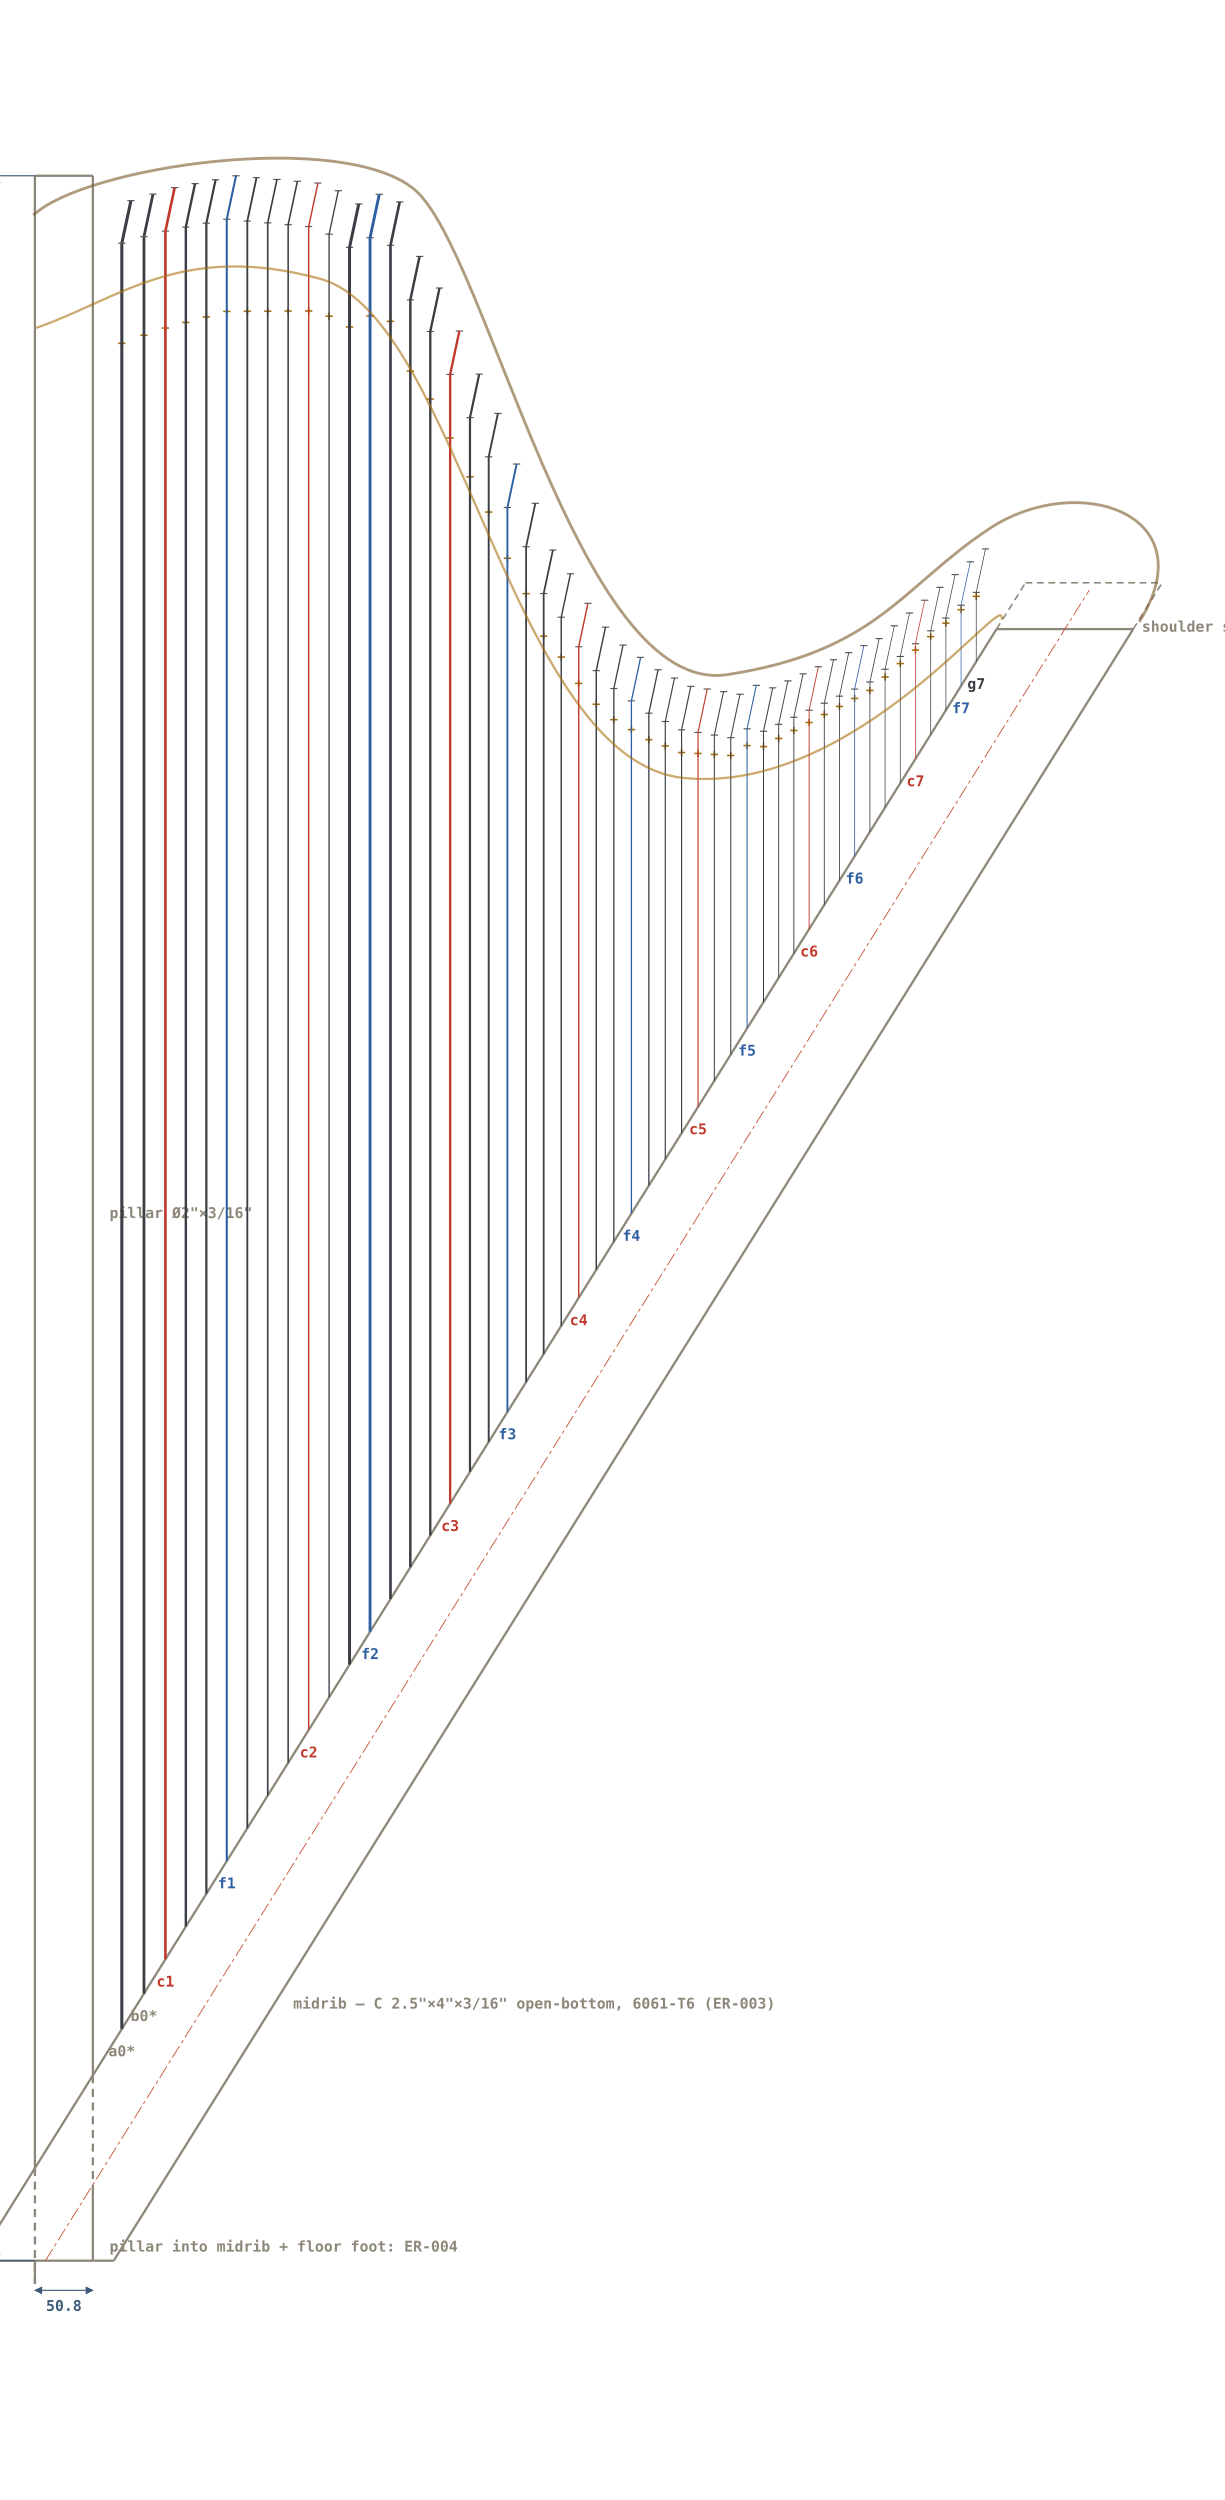
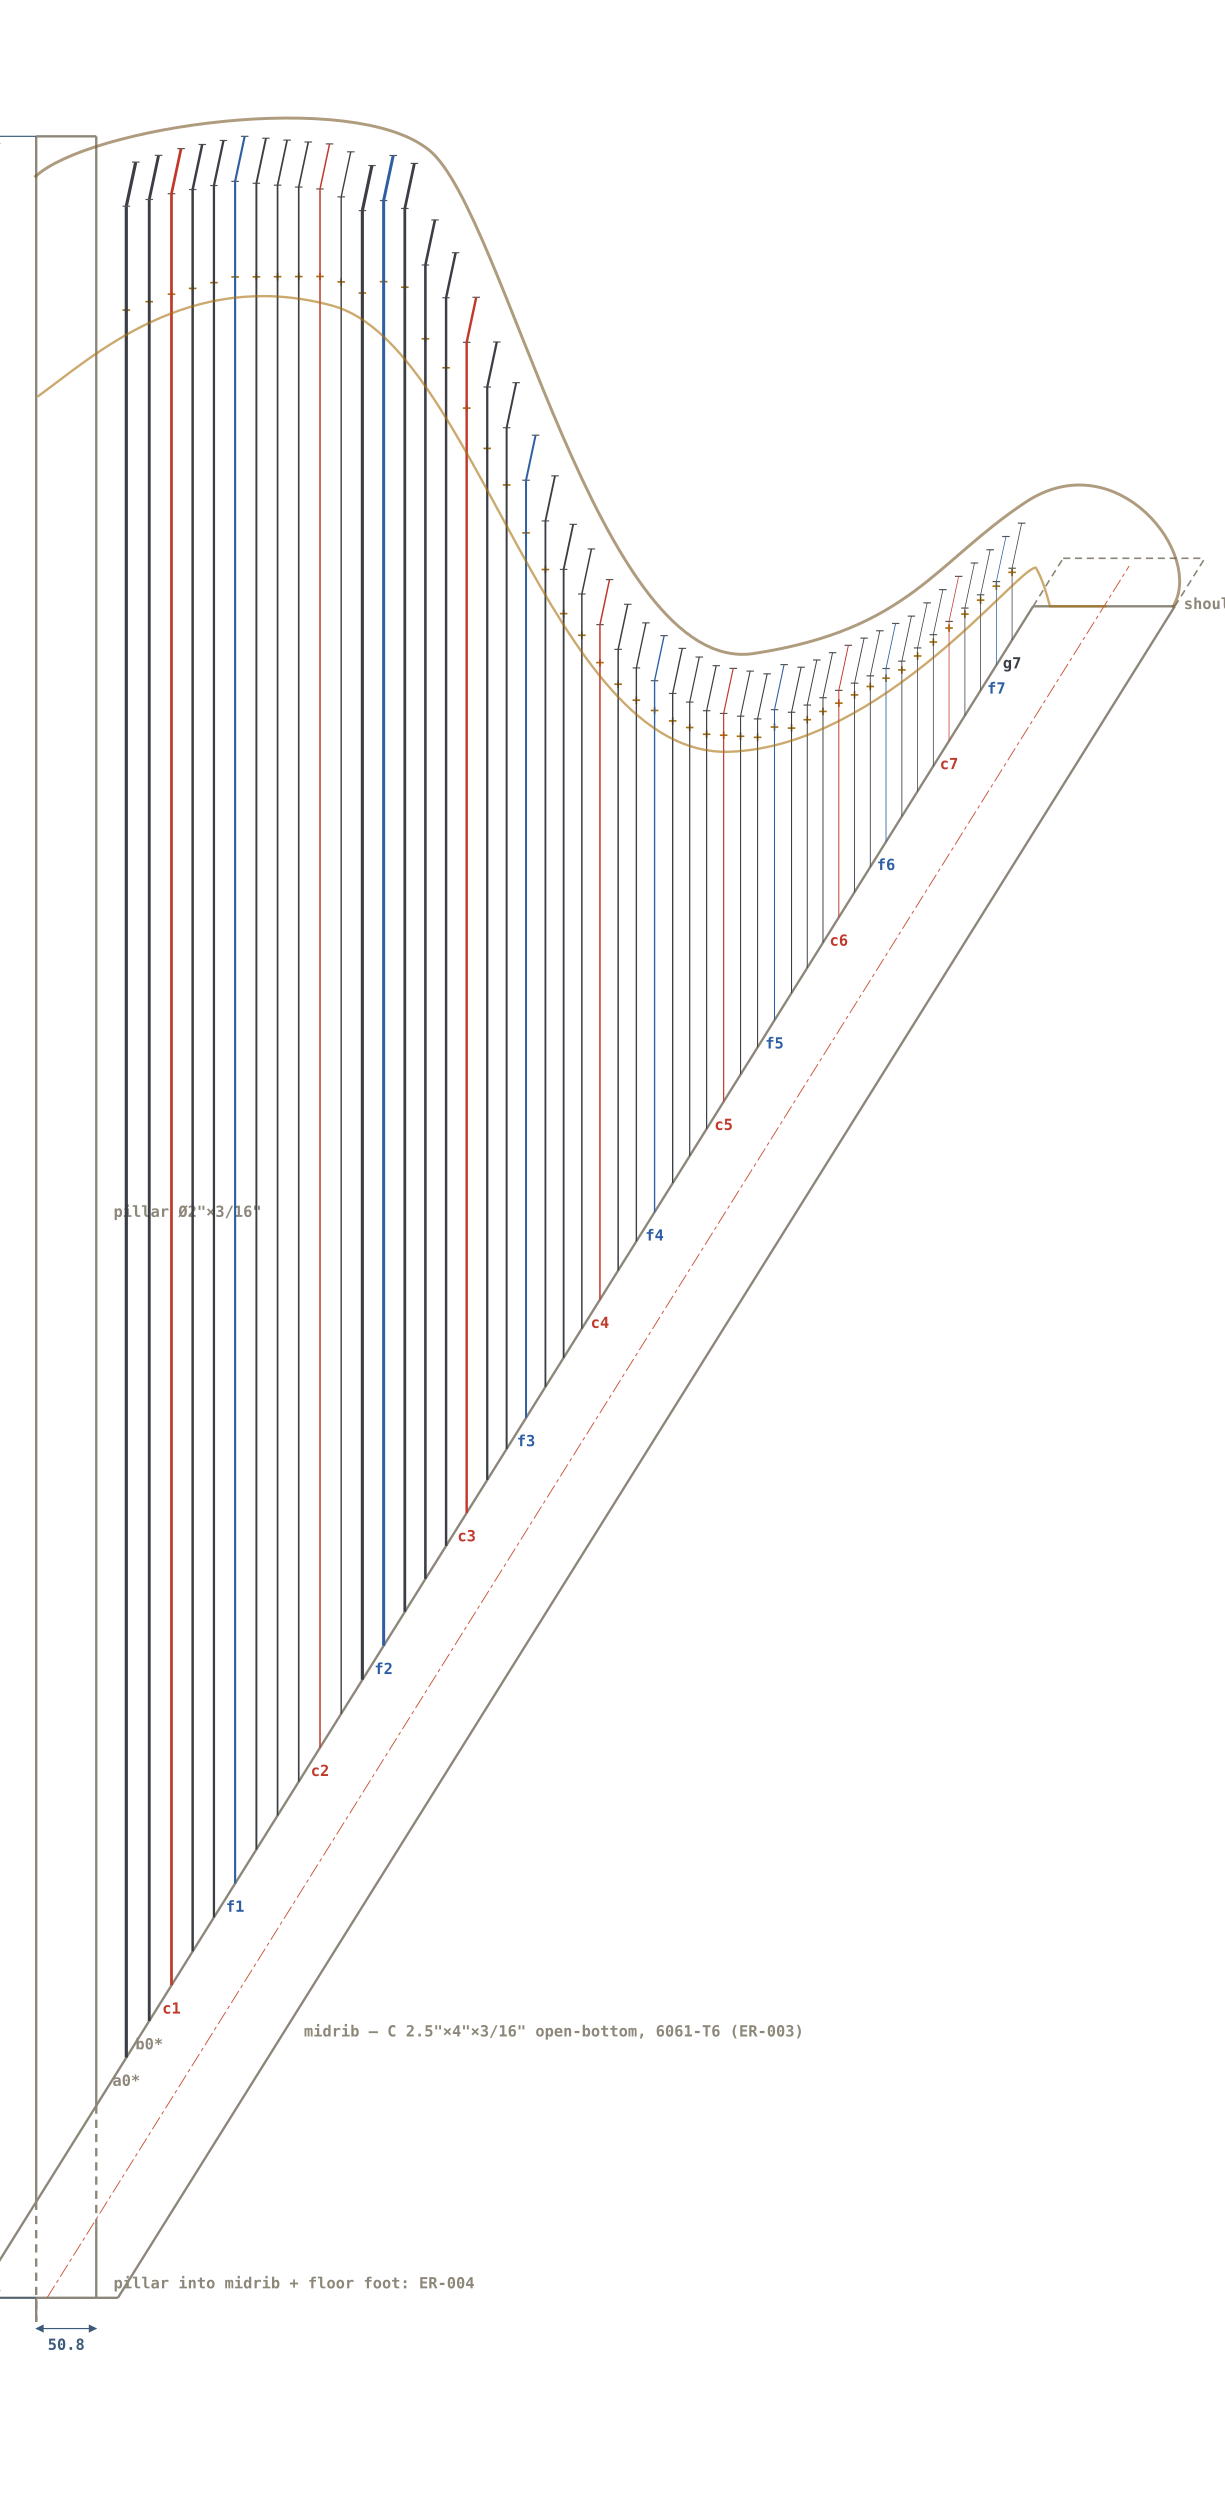
- <svg xmlns="http://www.w3.org/2000/svg" width="942mm" height="1924mm" viewBox="109 0 1073 1924">
+ <svg xmlns="http://www.w3.org/2000/svg" width="942mm" height="1924mm" viewBox="109 0 1035 1924">
  <style>.nl{font-size:13px;font-weight:700;font-family:ui-monospace,Menlo,Consolas,monospace}</style>
  <defs>
    <marker id="arr" viewBox="0 0 10 10" refX="9" refY="5" markerWidth="7" markerHeight="7" orient="auto-start-reverse">
      <path d="M0 0 L10 5 L0 10 z" fill="#3b5a7a" />
    </marker>
  </defs>
  <line x1="88.9" y1="1848.0" x2="982.6" y2="417.7" stroke="#8d877a" stroke-width="2" />
  <line x1="982.6" y1="417.7" x2="1008.0" y2="377.1" stroke="#8d877a" stroke-width="1.4" stroke-dasharray="6 4" />
  <line x1="208.7" y1="1848.0" x2="1102.4" y2="417.7" stroke="#8d877a" stroke-width="2" />
  <line x1="1102.4" y1="417.7" x2="1127.8" y2="377.1" stroke="#8d877a" stroke-width="1.4" stroke-dasharray="6 4" />
  <line x1="982.6" y1="417.7" x2="1102.4" y2="417.7" stroke="#8d877a" stroke-width="2" />
  <line x1="1008.0" y1="377.1" x2="1127.8" y2="377.1" stroke="#8d877a" stroke-width="1.4" stroke-dasharray="6 4" />
  <text x="1110" y="420" class="nl" fill="#8d877a">shoulder step + tongue: ER-005</text>
  <line x1="88.9" y1="1848.0" x2="208.7" y2="1848.0" stroke="#8d877a" stroke-width="2" />
  <line x1="148.8" y1="1848.0" x2="1063.8" y2="383.6" stroke="#c9553a" stroke-width="0.8" stroke-dasharray="12 3 3 3" />
  <text x="366" y="1627" class="nl" fill="#8d877a">midrib — C 2.5"×4"×3/16" open-bottom, 6061-T6 (ER-003)</text>
  <line x1="139.6" y1="20.3" x2="139.6" y2="1766.7" stroke="#8d877a" stroke-width="2" />
  <line x1="139.6" y1="1766.7" x2="139.6" y2="1868.3" stroke="#8d877a" stroke-width="2" stroke-dasharray="7 5" />
  <line x1="139.6" y1="1868.3" x2="139.6" y2="1848.0" stroke="#8d877a" stroke-width="2" />
  <line x1="190.4" y1="20.3" x2="190.4" y2="1685.4" stroke="#8d877a" stroke-width="2" />
  <line x1="190.4" y1="1685.4" x2="190.4" y2="1787.0" stroke="#8d877a" stroke-width="2" stroke-dasharray="7 5" />
  <line x1="190.4" y1="1787.0" x2="190.4" y2="1848.0" stroke="#8d877a" stroke-width="2" />
  <line x1="139.6" y1="20.3" x2="190.4" y2="20.3" stroke="#8d877a" stroke-width="2" />
  <text x="205" y="934" class="nl" fill="#8d877a">pillar Ø2"×3/16"</text>
  <text x="205" y="1840" class="nl" fill="#8d877a">pillar into midrib + floor foot: ER-004</text>
  <g stroke="#3b5a7a" stroke-width="1" fill="none">
    <line x1="106" y1="20.3" x2="106" y2="1848.0" marker-start="url(#arr)" marker-end="url(#arr)" />
    <line x1="98" y1="20.3" x2="139.6" y2="20.3" />
    <line x1="98" y1="1848.0" x2="139.6" y2="1848.0" />
  </g>
  <text x="94" y="934" class="nl" fill="#3b5a7a" text-anchor="middle" transform="rotate(-90 94 934)">1828 mm</text>
  <g stroke="#3b5a7a" stroke-width="1" fill="none">
    <line x1="139.6" y1="1874.0" x2="190.4" y2="1874.0" marker-start="url(#arr)" marker-end="url(#arr)" />
  </g>
  <text x="165" y="1892" class="nl" fill="#3b5a7a" text-anchor="middle">50.8</text>
  <g stroke="#555" stroke-width="1.0" fill="none">
    <line x1="250.8" y1="68.8" x2="257.2" y2="68.8" />
    <line x1="258.9" y1="30.7" x2="265.3" y2="30.7" />
    <line x1="268.8" y1="65.3" x2="275.1" y2="65.3" />
    <line x1="276.9" y1="27.2" x2="283.2" y2="27.2" />
    <line x1="286.7" y1="61.9" x2="293.0" y2="61.9" />
    <line x1="294.8" y1="23.8" x2="301.1" y2="23.8" />
    <line x1="304.6" y1="58.4" x2="311.0" y2="58.4" />
    <line x1="312.7" y1="20.3" x2="319.1" y2="20.3" />
    <line x1="322.6" y1="60.0" x2="328.9" y2="60.0" />
    <line x1="330.7" y1="21.9" x2="337.0" y2="21.9" />
    <line x1="340.5" y1="61.6" x2="346.9" y2="61.6" />
    <line x1="348.6" y1="23.5" x2="355.0" y2="23.5" />
    <line x1="358.4" y1="63.2" x2="364.8" y2="63.2" />
    <line x1="366.5" y1="25.1" x2="372.9" y2="25.1" />
    <line x1="376.4" y1="64.8" x2="382.7" y2="64.8" />
    <line x1="384.5" y1="26.7" x2="390.8" y2="26.7" />
    <line x1="394.3" y1="71.5" x2="400.7" y2="71.5" />
    <line x1="402.4" y1="33.4" x2="408.8" y2="33.4" />
    <line x1="412.3" y1="83.1" x2="418.6" y2="83.1" />
    <line x1="420.4" y1="45.0" x2="426.7" y2="45.0" />
    <line x1="430.2" y1="74.6" x2="436.5" y2="74.6" />
    <line x1="438.3" y1="36.5" x2="444.7" y2="36.5" />
    <line x1="448.1" y1="81.3" x2="454.5" y2="81.3" />
    <line x1="456.2" y1="43.2" x2="462.6" y2="43.2" />
    <line x1="465.6" y1="129.1" x2="471.9" y2="129.1" />
    <line x1="473.7" y1="91.0" x2="480.0" y2="91.0" />
    <line x1="483.0" y1="156.8" x2="489.3" y2="156.8" />
    <line x1="491.1" y1="118.7" x2="497.4" y2="118.7" />
    <line x1="500.4" y1="194.5" x2="506.8" y2="194.5" />
    <line x1="508.5" y1="156.4" x2="514.9" y2="156.4" />
    <line x1="517.8" y1="232.3" x2="524.2" y2="232.3" />
    <line x1="525.9" y1="194.2" x2="532.3" y2="194.2" />
    <line x1="534.2" y1="266.7" x2="540.6" y2="266.7" />
    <line x1="542.3" y1="228.6" x2="548.7" y2="228.6" />
    <line x1="550.6" y1="311.1" x2="557.0" y2="311.1" />
    <line x1="558.7" y1="273.0" x2="565.1" y2="273.0" />
    <line x1="567.0" y1="345.5" x2="573.4" y2="345.5" />
    <line x1="575.1" y1="307.4" x2="581.5" y2="307.4" />
    <line x1="582.4" y1="386.5" x2="588.8" y2="386.5" />
    <line x1="590.5" y1="348.4" x2="596.8" y2="348.4" />
    <line x1="597.8" y1="407.3" x2="604.1" y2="407.3" />
    <line x1="605.9" y1="369.2" x2="612.2" y2="369.2" />
    <line x1="613.2" y1="433.2" x2="619.5" y2="433.2" />
    <line x1="621.3" y1="395.1" x2="627.6" y2="395.1" />
    <line x1="628.5" y1="454.1" x2="634.9" y2="454.1" />
    <line x1="636.6" y1="416.0" x2="643.0" y2="416.0" />
    <line x1="643.9" y1="469.8" x2="650.3" y2="469.8" />
    <line x1="652.0" y1="431.7" x2="658.4" y2="431.7" />
    <line x1="659.3" y1="480.6" x2="665.6" y2="480.6" />
    <line x1="667.4" y1="442.5" x2="673.7" y2="442.5" />
    <line x1="674.6" y1="491.4" x2="681.0" y2="491.4" />
    <line x1="682.8" y1="453.3" x2="689.1" y2="453.3" />
    <line x1="689.0" y1="498.7" x2="695.4" y2="498.7" />
    <line x1="697.1" y1="460.6" x2="703.5" y2="460.6" />
    <line x1="703.4" y1="506.0" x2="709.7" y2="506.0" />
    <line x1="711.5" y1="467.9" x2="717.8" y2="467.9" />
    <line x1="717.7" y1="508.3" x2="724.1" y2="508.3" />
    <line x1="725.8" y1="470.2" x2="732.2" y2="470.2" />
    <line x1="732.1" y1="510.6" x2="738.4" y2="510.6" />
    <line x1="740.2" y1="472.5" x2="746.5" y2="472.5" />
    <line x1="746.4" y1="512.9" x2="752.8" y2="512.9" />
    <line x1="754.5" y1="474.8" x2="760.9" y2="474.8" />
    <line x1="760.8" y1="505.1" x2="767.1" y2="505.1" />
    <line x1="768.9" y1="467.0" x2="775.2" y2="467.0" />
    <line x1="775.1" y1="507.3" x2="781.5" y2="507.3" />
    <line x1="783.2" y1="469.2" x2="789.6" y2="469.2" />
    <line x1="788.4" y1="501.2" x2="794.8" y2="501.2" />
    <line x1="796.5" y1="463.1" x2="802.9" y2="463.1" />
    <line x1="801.8" y1="495.0" x2="808.1" y2="495.0" />
    <line x1="809.9" y1="456.9" x2="816.2" y2="456.9" />
    <line x1="815.1" y1="488.8" x2="821.4" y2="488.8" />
    <line x1="823.2" y1="450.7" x2="829.5" y2="450.7" />
    <line x1="828.4" y1="482.7" x2="834.8" y2="482.7" />
    <line x1="836.5" y1="444.6" x2="842.8" y2="444.6" />
    <line x1="841.7" y1="476.5" x2="848.1" y2="476.5" />
    <line x1="849.8" y1="438.4" x2="856.2" y2="438.4" />
    <line x1="855.1" y1="470.3" x2="861.4" y2="470.3" />
    <line x1="863.2" y1="432.2" x2="869.5" y2="432.2" />
    <line x1="868.4" y1="464.1" x2="874.7" y2="464.1" />
    <line x1="876.5" y1="426.0" x2="882.8" y2="426.0" />
    <line x1="881.7" y1="452.9" x2="888.1" y2="452.9" />
    <line x1="889.8" y1="414.8" x2="896.2" y2="414.8" />
    <line x1="895.0" y1="441.7" x2="901.4" y2="441.7" />
    <line x1="903.1" y1="403.6" x2="909.5" y2="403.6" />
    <line x1="908.4" y1="430.5" x2="914.7" y2="430.5" />
    <line x1="916.5" y1="392.4" x2="922.8" y2="392.4" />
    <line x1="921.7" y1="419.2" x2="928.0" y2="419.2" />
    <line x1="929.8" y1="381.1" x2="936.1" y2="381.1" />
    <line x1="935.0" y1="408.0" x2="941.3" y2="408.0" />
    <line x1="943.1" y1="369.9" x2="949.5" y2="369.9" />
    <line x1="948.3" y1="396.8" x2="954.7" y2="396.8" />
    <line x1="956.4" y1="358.7" x2="962.8" y2="358.7" />
    <line x1="961.7" y1="385.5" x2="968.0" y2="385.5" />
    <line x1="969.7" y1="347.4" x2="976.1" y2="347.4" />
  </g>
  <line x1="254.0" y1="68.8" x2="262.1" y2="30.7" stroke="#c0392b" stroke-width="2.311" />
  <line x1="271.9" y1="65.3" x2="280.0" y2="27.2" stroke="#3b3e44" stroke-width="2.108" />
  <line x1="289.9" y1="61.9" x2="298.0" y2="23.8" stroke="#3b3e44" stroke-width="1.930" />
  <line x1="307.8" y1="58.4" x2="315.9" y2="20.3" stroke="#2e5fa3" stroke-width="1.803" />
  <line x1="325.8" y1="60.0" x2="333.9" y2="21.9" stroke="#3b3e44" stroke-width="1.626" />
  <line x1="343.7" y1="61.6" x2="351.8" y2="23.5" stroke="#3b3e44" stroke-width="1.448" />
  <line x1="361.6" y1="63.2" x2="369.7" y2="25.1" stroke="#3b3e44" stroke-width="1.372" />
  <line x1="379.6" y1="64.8" x2="387.7" y2="26.7" stroke="#c0392b" stroke-width="1.270" />
  <line x1="397.5" y1="71.5" x2="405.6" y2="33.4" stroke="#3b3e44" stroke-width="1.168" />
  <line x1="415.4" y1="83.1" x2="423.5" y2="45.0" stroke="#3b3e44" stroke-width="2.642" />
  <line x1="433.4" y1="74.6" x2="441.5" y2="36.5" stroke="#2e5fa3" stroke-width="2.540" />
  <line x1="451.3" y1="81.3" x2="459.4" y2="43.2" stroke="#3b3e44" stroke-width="2.337" />
  <line x1="468.7" y1="129.1" x2="476.8" y2="91.0" stroke="#3b3e44" stroke-width="2.184" />
  <line x1="486.2" y1="156.8" x2="494.3" y2="118.7" stroke="#3b3e44" stroke-width="2.057" />
  <line x1="503.6" y1="194.5" x2="511.7" y2="156.4" stroke="#c0392b" stroke-width="2.057" />
  <line x1="521.0" y1="232.3" x2="529.1" y2="194.2" stroke="#3b3e44" stroke-width="1.930" />
  <line x1="537.4" y1="266.7" x2="545.5" y2="228.6" stroke="#3b3e44" stroke-width="1.676" />
  <line x1="553.8" y1="311.1" x2="561.9" y2="273.0" stroke="#2e5fa3" stroke-width="1.676" />
  <line x1="570.2" y1="345.5" x2="578.3" y2="307.4" stroke="#3b3e44" stroke-width="1.549" />
  <line x1="585.6" y1="386.5" x2="593.7" y2="348.4" stroke="#3b3e44" stroke-width="1.549" />
  <line x1="601.0" y1="407.3" x2="609.1" y2="369.2" stroke="#3b3e44" stroke-width="1.270" />
  <line x1="616.3" y1="433.2" x2="624.4" y2="395.1" stroke="#c0392b" stroke-width="1.270" />
  <line x1="631.7" y1="454.1" x2="639.8" y2="416.0" stroke="#3b3e44" stroke-width="1.270" />
  <line x1="647.1" y1="469.8" x2="655.2" y2="431.7" stroke="#3b3e44" stroke-width="1.143" />
  <line x1="662.5" y1="480.6" x2="670.6" y2="442.5" stroke="#2e5fa3" stroke-width="1.143" />
  <line x1="677.8" y1="491.4" x2="685.9" y2="453.3" stroke="#3b3e44" stroke-width="1.143" />
  <line x1="692.2" y1="498.7" x2="700.3" y2="460.6" stroke="#3b3e44" stroke-width="1.016" />
  <line x1="706.5" y1="506.0" x2="714.6" y2="467.9" stroke="#3b3e44" stroke-width="1.016" />
  <line x1="720.9" y1="508.3" x2="729.0" y2="470.2" stroke="#c0392b" stroke-width="1.016" />
  <line x1="735.2" y1="510.6" x2="743.3" y2="472.5" stroke="#3b3e44" stroke-width="0.914" />
  <line x1="749.6" y1="512.9" x2="757.7" y2="474.8" stroke="#3b3e44" stroke-width="0.914" />
  <line x1="763.9" y1="505.1" x2="772.0" y2="467.0" stroke="#2e5fa3" stroke-width="0.914" />
  <line x1="778.3" y1="507.3" x2="786.4" y2="469.2" stroke="#3b3e44" stroke-width="0.914" />
  <line x1="791.6" y1="501.2" x2="799.7" y2="463.1" stroke="#3b3e44" stroke-width="0.813" />
  <line x1="804.9" y1="495.0" x2="813.0" y2="456.9" stroke="#3b3e44" stroke-width="0.813" />
  <line x1="818.3" y1="488.8" x2="826.4" y2="450.7" stroke="#c0392b" stroke-width="0.813" />
  <line x1="831.6" y1="482.7" x2="839.7" y2="444.6" stroke="#3b3e44" stroke-width="0.762" />
  <line x1="844.9" y1="476.5" x2="853.0" y2="438.4" stroke="#3b3e44" stroke-width="0.711" />
  <line x1="858.2" y1="470.3" x2="866.3" y2="432.2" stroke="#2e5fa3" stroke-width="0.711" />
  <line x1="871.6" y1="464.1" x2="879.7" y2="426.0" stroke="#3b3e44" stroke-width="0.711" />
  <line x1="884.9" y1="452.9" x2="893.0" y2="414.8" stroke="#3b3e44" stroke-width="0.635" />
  <line x1="898.2" y1="441.7" x2="906.3" y2="403.6" stroke="#3b3e44" stroke-width="0.635" />
  <line x1="911.5" y1="430.5" x2="919.6" y2="392.4" stroke="#c0392b" stroke-width="0.635" />
  <line x1="924.9" y1="419.2" x2="933.0" y2="381.1" stroke="#3b3e44" stroke-width="0.635" />
  <line x1="938.2" y1="408.0" x2="946.3" y2="369.9" stroke="#3b3e44" stroke-width="0.635" />
  <line x1="951.5" y1="396.8" x2="959.6" y2="358.7" stroke="#2e5fa3" stroke-width="0.635" />
  <line x1="964.8" y1="385.5" x2="972.9" y2="347.4" stroke="#3b3e44" stroke-width="0.635" />
  <g stroke="#a8700f" stroke-width="1.4">
    <line x1="250.8" y1="153.8" x2="257.2" y2="153.8" />
    <line x1="254.0" y1="150.6" x2="254.0" y2="157.0" />
  </g>
  <g stroke="#a8700f" stroke-width="1.4">
    <line x1="268.7" y1="148.9" x2="275.1" y2="148.9" />
    <line x1="271.9" y1="145.7" x2="271.9" y2="152.1" />
  </g>
  <g stroke="#a8700f" stroke-width="1.4">
    <line x1="286.7" y1="144.0" x2="293.1" y2="144.0" />
    <line x1="289.9" y1="140.8" x2="289.9" y2="147.2" />
  </g>
  <g stroke="#a8700f" stroke-width="1.4">
    <line x1="304.6" y1="139.2" x2="311.0" y2="139.2" />
    <line x1="307.8" y1="136.0" x2="307.8" y2="142.4" />
  </g>
  <g stroke="#a8700f" stroke-width="1.4">
    <line x1="322.6" y1="139.1" x2="329.0" y2="139.1" />
    <line x1="325.8" y1="135.9" x2="325.8" y2="142.3" />
  </g>
  <g stroke="#a8700f" stroke-width="1.4">
    <line x1="340.5" y1="139.0" x2="346.9" y2="139.0" />
    <line x1="343.7" y1="135.8" x2="343.7" y2="142.2" />
  </g>
  <g stroke="#a8700f" stroke-width="1.4">
    <line x1="358.4" y1="138.9" x2="364.8" y2="138.9" />
    <line x1="361.6" y1="135.7" x2="361.6" y2="142.1" />
  </g>
  <g stroke="#a8700f" stroke-width="1.4">
    <line x1="376.4" y1="138.8" x2="382.8" y2="138.8" />
    <line x1="379.6" y1="135.6" x2="379.6" y2="142.0" />
  </g>
  <g stroke="#a8700f" stroke-width="1.4">
    <line x1="394.3" y1="143.4" x2="400.7" y2="143.4" />
    <line x1="397.5" y1="140.2" x2="397.5" y2="146.6" />
  </g>
  <g stroke="#a8700f" stroke-width="1.4">
    <line x1="412.2" y1="152.8" x2="418.6" y2="152.8" />
    <line x1="415.4" y1="149.6" x2="415.4" y2="156.0" />
  </g>
  <g stroke="#a8700f" stroke-width="1.4">
    <line x1="430.2" y1="143.2" x2="436.6" y2="143.2" />
    <line x1="433.4" y1="140.0" x2="433.4" y2="146.4" />
  </g>
  <g stroke="#a8700f" stroke-width="1.4">
    <line x1="448.1" y1="147.9" x2="454.5" y2="147.9" />
    <line x1="451.3" y1="144.7" x2="451.3" y2="151.1" />
  </g>
  <g stroke="#a8700f" stroke-width="1.4">
    <line x1="465.5" y1="191.5" x2="471.9" y2="191.5" />
    <line x1="468.7" y1="188.3" x2="468.7" y2="194.7" />
  </g>
  <g stroke="#a8700f" stroke-width="1.4">
    <line x1="483.0" y1="216.0" x2="489.4" y2="216.0" />
    <line x1="486.2" y1="212.8" x2="486.2" y2="219.2" />
  </g>
  <g stroke="#a8700f" stroke-width="1.4">
    <line x1="500.4" y1="250.1" x2="506.8" y2="250.1" />
    <line x1="503.6" y1="246.9" x2="503.6" y2="253.3" />
  </g>
  <g stroke="#a8700f" stroke-width="1.4">
    <line x1="517.8" y1="284.2" x2="524.2" y2="284.2" />
    <line x1="521.0" y1="281.0" x2="521.0" y2="287.4" />
  </g>
  <g stroke="#a8700f" stroke-width="1.4">
    <line x1="534.2" y1="315.1" x2="540.6" y2="315.1" />
    <line x1="537.4" y1="311.9" x2="537.4" y2="318.3" />
  </g>
  <g stroke="#a8700f" stroke-width="1.4">
    <line x1="550.6" y1="355.6" x2="557.0" y2="355.6" />
    <line x1="553.8" y1="352.4" x2="553.8" y2="358.8" />
  </g>
  <g stroke="#a8700f" stroke-width="1.4">
    <line x1="567.0" y1="386.6" x2="573.4" y2="386.6" />
    <line x1="570.2" y1="383.4" x2="570.2" y2="389.8" />
  </g>
  <g stroke="#a8700f" stroke-width="1.4">
    <line x1="582.4" y1="423.9" x2="588.8" y2="423.9" />
    <line x1="585.6" y1="420.7" x2="585.6" y2="427.1" />
  </g>
  <g stroke="#a8700f" stroke-width="1.4">
    <line x1="597.8" y1="442.2" x2="604.2" y2="442.2" />
    <line x1="601.0" y1="439.0" x2="601.0" y2="445.4" />
  </g>
  <g stroke="#a8700f" stroke-width="1.4">
    <line x1="613.1" y1="465.3" x2="619.5" y2="465.3" />
    <line x1="616.3" y1="462.1" x2="616.3" y2="468.5" />
  </g>
  <g stroke="#a8700f" stroke-width="1.4">
    <line x1="628.5" y1="483.6" x2="634.9" y2="483.6" />
    <line x1="631.7" y1="480.4" x2="631.7" y2="486.8" />
  </g>
  <g stroke="#a8700f" stroke-width="1.4">
    <line x1="643.9" y1="497.1" x2="650.3" y2="497.1" />
    <line x1="647.1" y1="493.9" x2="647.1" y2="500.3" />
  </g>
  <g stroke="#a8700f" stroke-width="1.4">
    <line x1="659.3" y1="505.8" x2="665.7" y2="505.8" />
    <line x1="662.5" y1="502.6" x2="662.5" y2="509.0" />
  </g>
  <g stroke="#a8700f" stroke-width="1.4">
    <line x1="674.6" y1="514.6" x2="681.0" y2="514.6" />
    <line x1="677.8" y1="511.4" x2="677.8" y2="517.8" />
  </g>
  <g stroke="#a8700f" stroke-width="1.4">
    <line x1="689.0" y1="520.2" x2="695.4" y2="520.2" />
    <line x1="692.2" y1="517.0" x2="692.2" y2="523.4" />
  </g>
  <g stroke="#a8700f" stroke-width="1.4">
    <line x1="703.3" y1="525.9" x2="709.7" y2="525.9" />
    <line x1="706.5" y1="522.7" x2="706.5" y2="529.1" />
  </g>
  <g stroke="#a8700f" stroke-width="1.4">
    <line x1="717.7" y1="526.7" x2="724.1" y2="526.7" />
    <line x1="720.9" y1="523.5" x2="720.9" y2="529.9" />
  </g>
  <g stroke="#a8700f" stroke-width="1.4">
    <line x1="732.0" y1="527.6" x2="738.4" y2="527.6" />
    <line x1="735.2" y1="524.4" x2="735.2" y2="530.8" />
  </g>
  <g stroke="#a8700f" stroke-width="1.4">
    <line x1="746.4" y1="528.5" x2="752.8" y2="528.5" />
    <line x1="749.6" y1="525.3" x2="749.6" y2="531.7" />
  </g>
  <g stroke="#a8700f" stroke-width="1.4">
    <line x1="760.7" y1="519.8" x2="767.1" y2="519.8" />
    <line x1="763.9" y1="516.6" x2="763.9" y2="523.0" />
  </g>
  <g stroke="#a8700f" stroke-width="1.4">
    <line x1="775.1" y1="520.7" x2="781.5" y2="520.7" />
    <line x1="778.3" y1="517.5" x2="778.3" y2="523.9" />
  </g>
  <g stroke="#a8700f" stroke-width="1.4">
    <line x1="788.4" y1="513.6" x2="794.8" y2="513.6" />
    <line x1="791.6" y1="510.4" x2="791.6" y2="516.8" />
  </g>
  <g stroke="#a8700f" stroke-width="1.4">
    <line x1="801.7" y1="506.6" x2="808.1" y2="506.6" />
    <line x1="804.9" y1="503.4" x2="804.9" y2="509.8" />
  </g>
  <g stroke="#a8700f" stroke-width="1.4">
    <line x1="815.1" y1="499.6" x2="821.5" y2="499.6" />
    <line x1="818.3" y1="496.4" x2="818.3" y2="502.8" />
  </g>
  <g stroke="#a8700f" stroke-width="1.4">
    <line x1="828.4" y1="492.6" x2="834.8" y2="492.6" />
    <line x1="831.6" y1="489.4" x2="831.6" y2="495.8" />
  </g>
  <g stroke="#a8700f" stroke-width="1.4">
    <line x1="841.7" y1="485.5" x2="848.1" y2="485.5" />
    <line x1="844.9" y1="482.3" x2="844.9" y2="488.7" />
  </g>
  <g stroke="#a8700f" stroke-width="1.4">
    <line x1="855.0" y1="478.5" x2="861.4" y2="478.5" />
    <line x1="858.2" y1="475.3" x2="858.2" y2="481.7" />
  </g>
  <g stroke="#a8700f" stroke-width="1.4">
    <line x1="868.4" y1="471.5" x2="874.8" y2="471.5" />
    <line x1="871.6" y1="468.3" x2="871.6" y2="474.7" />
  </g>
  <g stroke="#a8700f" stroke-width="1.4">
    <line x1="881.7" y1="459.7" x2="888.1" y2="459.7" />
    <line x1="884.9" y1="456.5" x2="884.9" y2="462.9" />
  </g>
  <g stroke="#a8700f" stroke-width="1.4">
    <line x1="895.0" y1="447.9" x2="901.4" y2="447.9" />
    <line x1="898.2" y1="444.7" x2="898.2" y2="451.1" />
  </g>
  <g stroke="#a8700f" stroke-width="1.4">
    <line x1="908.3" y1="436.1" x2="914.7" y2="436.1" />
    <line x1="911.5" y1="432.9" x2="911.5" y2="439.3" />
  </g>
  <g stroke="#a8700f" stroke-width="1.4">
    <line x1="921.7" y1="424.3" x2="928.1" y2="424.3" />
    <line x1="924.9" y1="421.1" x2="924.9" y2="427.5" />
  </g>
  <g stroke="#a8700f" stroke-width="1.4">
    <line x1="935.0" y1="412.5" x2="941.4" y2="412.5" />
    <line x1="938.2" y1="409.3" x2="938.2" y2="415.7" />
  </g>
  <g stroke="#a8700f" stroke-width="1.4">
    <line x1="948.3" y1="400.7" x2="954.7" y2="400.7" />
    <line x1="951.5" y1="397.5" x2="951.5" y2="403.9" />
  </g>
  <g stroke="#a8700f" stroke-width="1.4">
    <line x1="961.6" y1="389.0" x2="968.0" y2="389.0" />
    <line x1="964.8" y1="385.8" x2="964.8" y2="392.2" />
  </g>
  <g stroke="#a8700f" stroke-width="1.4">
    <line x1="232.0" y1="160.1" x2="238.4" y2="160.1" />
    <line x1="235.2" y1="156.9" x2="235.2" y2="163.3" />
  </g>
  <g stroke="#a8700f" stroke-width="1.4">
    <line x1="212.6" y1="167.2" x2="219.0" y2="167.2" />
    <line x1="215.8" y1="164.0" x2="215.8" y2="170.4" />
  </g>
  <line x1="964.8" y1="446.2" x2="964.8" y2="385.5" stroke="#3b3e44" stroke-width="0.635" />
  <text x="964.8" y="470.2" class="nl" fill="#3b3e44" text-anchor="middle">g7</text>
  <line x1="951.5" y1="467.5" x2="951.5" y2="396.8" stroke="#2e5fa3" stroke-width="0.635" />
  <text x="951.5" y="491.5" class="nl" fill="#2e5fa3" text-anchor="middle">f7</text>
  <line x1="938.2" y1="488.8" x2="938.2" y2="408.0" stroke="#3b3e44" stroke-width="0.635" />
  <line x1="924.9" y1="510.1" x2="924.9" y2="419.2" stroke="#3b3e44" stroke-width="0.635" />
  <line x1="911.5" y1="531.4" x2="911.5" y2="430.5" stroke="#c0392b" stroke-width="0.635" />
  <text x="911.5" y="555.4" class="nl" fill="#c0392b" text-anchor="middle">c7</text>
  <line x1="898.2" y1="552.8" x2="898.2" y2="441.7" stroke="#3b3e44" stroke-width="0.635" />
  <line x1="884.9" y1="574.1" x2="884.9" y2="452.9" stroke="#3b3e44" stroke-width="0.635" />
  <line x1="871.6" y1="595.4" x2="871.6" y2="464.1" stroke="#3b3e44" stroke-width="0.711" />
  <line x1="858.2" y1="616.7" x2="858.2" y2="470.3" stroke="#2e5fa3" stroke-width="0.711" />
  <text x="858.2" y="640.7" class="nl" fill="#2e5fa3" text-anchor="middle">f6</text>
  <line x1="844.9" y1="638.1" x2="844.9" y2="476.5" stroke="#3b3e44" stroke-width="0.711" />
  <line x1="831.6" y1="659.4" x2="831.6" y2="482.7" stroke="#3b3e44" stroke-width="0.762" />
  <line x1="818.3" y1="680.7" x2="818.3" y2="488.8" stroke="#c0392b" stroke-width="0.813" />
  <text x="818.3" y="704.7" class="nl" fill="#c0392b" text-anchor="middle">c6</text>
  <line x1="804.9" y1="702.0" x2="804.9" y2="495.0" stroke="#3b3e44" stroke-width="0.813" />
  <line x1="791.6" y1="723.4" x2="791.6" y2="501.2" stroke="#3b3e44" stroke-width="0.813" />
  <line x1="778.3" y1="744.7" x2="778.3" y2="507.3" stroke="#3b3e44" stroke-width="0.914" />
  <line x1="763.9" y1="767.6" x2="763.9" y2="505.1" stroke="#2e5fa3" stroke-width="0.914" />
  <text x="763.9" y="791.6" class="nl" fill="#2e5fa3" text-anchor="middle">f5</text>
  <line x1="749.6" y1="790.6" x2="749.6" y2="512.9" stroke="#3b3e44" stroke-width="0.914" />
  <line x1="735.2" y1="813.6" x2="735.2" y2="510.6" stroke="#3b3e44" stroke-width="0.914" />
  <line x1="720.9" y1="836.5" x2="720.9" y2="508.3" stroke="#c0392b" stroke-width="1.016" />
  <text x="720.9" y="860.5" class="nl" fill="#c0392b" text-anchor="middle">c5</text>
  <line x1="706.5" y1="859.5" x2="706.5" y2="506.0" stroke="#3b3e44" stroke-width="1.016" />
  <line x1="692.2" y1="882.5" x2="692.2" y2="498.7" stroke="#3b3e44" stroke-width="1.016" />
  <line x1="677.8" y1="905.4" x2="677.8" y2="491.4" stroke="#3b3e44" stroke-width="1.143" />
  <line x1="662.5" y1="930.0" x2="662.5" y2="480.6" stroke="#2e5fa3" stroke-width="1.143" />
  <text x="662.5" y="954.0" class="nl" fill="#2e5fa3" text-anchor="middle">f4</text>
  <line x1="647.1" y1="954.6" x2="647.1" y2="469.8" stroke="#3b3e44" stroke-width="1.143" />
  <line x1="631.7" y1="979.2" x2="631.7" y2="454.1" stroke="#3b3e44" stroke-width="1.270" />
  <line x1="616.3" y1="1003.9" x2="616.3" y2="433.2" stroke="#c0392b" stroke-width="1.270" />
  <text x="616.3" y="1027.9" class="nl" fill="#c0392b" text-anchor="middle">c4</text>
  <line x1="601.0" y1="1028.5" x2="601.0" y2="407.3" stroke="#3b3e44" stroke-width="1.270" />
  <line x1="585.6" y1="1053.1" x2="585.6" y2="386.5" stroke="#3b3e44" stroke-width="1.549" />
  <line x1="570.2" y1="1077.7" x2="570.2" y2="345.5" stroke="#3b3e44" stroke-width="1.549" />
  <line x1="553.8" y1="1103.9" x2="553.8" y2="311.1" stroke="#2e5fa3" stroke-width="1.676" />
  <text x="553.8" y="1127.9" class="nl" fill="#2e5fa3" text-anchor="middle">f3</text>
  <line x1="537.4" y1="1130.2" x2="537.4" y2="266.7" stroke="#3b3e44" stroke-width="1.676" />
  <line x1="521.0" y1="1156.4" x2="521.0" y2="232.3" stroke="#3b3e44" stroke-width="1.930" />
  <line x1="503.6" y1="1184.3" x2="503.6" y2="194.5" stroke="#c0392b" stroke-width="2.057" />
  <text x="503.6" y="1208.3" class="nl" fill="#c0392b" text-anchor="middle">c3</text>
  <line x1="486.2" y1="1212.2" x2="486.2" y2="156.8" stroke="#3b3e44" stroke-width="2.057" />
  <line x1="468.7" y1="1240.1" x2="468.7" y2="129.1" stroke="#3b3e44" stroke-width="2.184" />
  <line x1="451.3" y1="1267.9" x2="451.3" y2="81.3" stroke="#3b3e44" stroke-width="2.337" />
  <line x1="433.4" y1="1296.6" x2="433.4" y2="74.6" stroke="#2e5fa3" stroke-width="2.540" />
  <text x="433.4" y="1320.6" class="nl" fill="#2e5fa3" text-anchor="middle">f2</text>
  <line x1="415.4" y1="1325.4" x2="415.4" y2="83.1" stroke="#3b3e44" stroke-width="2.642" />
  <line x1="397.5" y1="1354.1" x2="397.5" y2="71.5" stroke="#3b3e44" stroke-width="1.168" />
  <line x1="379.6" y1="1382.8" x2="379.6" y2="64.8" stroke="#c0392b" stroke-width="1.270" />
  <text x="379.6" y="1406.8" class="nl" fill="#c0392b" text-anchor="middle">c2</text>
  <line x1="361.6" y1="1411.5" x2="361.6" y2="63.2" stroke="#3b3e44" stroke-width="1.372" />
  <line x1="343.7" y1="1440.2" x2="343.7" y2="61.6" stroke="#3b3e44" stroke-width="1.448" />
  <line x1="325.8" y1="1468.9" x2="325.8" y2="60.0" stroke="#3b3e44" stroke-width="1.626" />
  <line x1="307.8" y1="1497.6" x2="307.8" y2="58.4" stroke="#2e5fa3" stroke-width="1.803" />
  <text x="307.8" y="1521.6" class="nl" fill="#2e5fa3" text-anchor="middle">f1</text>
  <line x1="289.9" y1="1526.3" x2="289.9" y2="61.9" stroke="#3b3e44" stroke-width="1.930" />
  <line x1="271.9" y1="1555.0" x2="271.9" y2="65.3" stroke="#3b3e44" stroke-width="2.108" />
  <line x1="254.0" y1="1583.7" x2="254.0" y2="68.8" stroke="#c0392b" stroke-width="2.311" />
  <text x="254.0" y="1607.7" class="nl" fill="#c0392b" text-anchor="middle">c1</text>
  <line x1="235.2" y1="1613.9" x2="235.2" y2="73.7" stroke="#3b3e44" stroke-width="2.426" />
  <line x1="235.2" y1="73.7" x2="243.1" y2="36.4" stroke="#3b3e44" stroke-width="2.426" />
  <g stroke="#555" stroke-width="1.0">
    <line x1="232.0" y1="73.7" x2="238.4" y2="73.7" />
    <line x1="239.9" y1="36.4" x2="246.3" y2="36.4" />
  </g>
  <text x="235.2" y="1637.9" class="nl" fill="#8d877a" text-anchor="middle">b0*</text>
  <line x1="215.8" y1="1644.8" x2="215.8" y2="79.4" stroke="#3b3e44" stroke-width="2.692" />
  <line x1="215.8" y1="79.4" x2="223.8" y2="42.1" stroke="#3b3e44" stroke-width="2.692" />
  <g stroke="#555" stroke-width="1.0">
    <line x1="212.6" y1="79.4" x2="219.0" y2="79.4" />
    <line x1="220.6" y1="42.1" x2="227.0" y2="42.1" />
  </g>
  <text x="215.8" y="1668.8" class="nl" fill="#8d877a" text-anchor="middle">a0*</text>
-   <path d="M 138.22,54.935 C 182.636,12.264 408.329,-20.833 472.261,32.301 536.194,85.436 615.437,477.81 746.634,457.583 877.832,437.356 899.005,380.96 976.112,329.784 c 77.107,-51.176 191.195,-13.779 131.621,81.602" fill="none" stroke="#7a5a2a" stroke-width="2.5" opacity="0.6" />
-   <path d="m 140.746,153.632 c 72.366,-24.896 127.081,-76.072 248.719,-43.058 121.638,33.014 167.709,422.937 319.533,437.695 151.824,14.757 284.311,-170.726 277.986,-138.981" fill="none" stroke="#a8700f" stroke-width="2.0" opacity="0.6" />
+   <path d="M 138.22,54.935 C 182.636,12.264 408.329,-20.833 472.261,32.301 536.194,85.436 615.437,477.81 746.634,457.583 877.832,437.356 899.005,380.96 976.112,329.784 c 77.107,-51.176 152.567,44.684 124.313,88.91" fill="none" stroke="#7a5a2a" stroke-width="2.5" opacity="0.6" />
+   <path d="m 140.746,240.416 c 46.266,-33.248 127.61,-109.938 249.248,-76.925 121.638,33.014 183.857,382.828 336.293,377.194 129.228,-4.776 242.909,-155.441 258.539,-155.713 6,10 10,25 12,32.7 l 48.2,0" fill="none" stroke="#a8700f" stroke-width="2.0" opacity="0.6" />
</svg>
